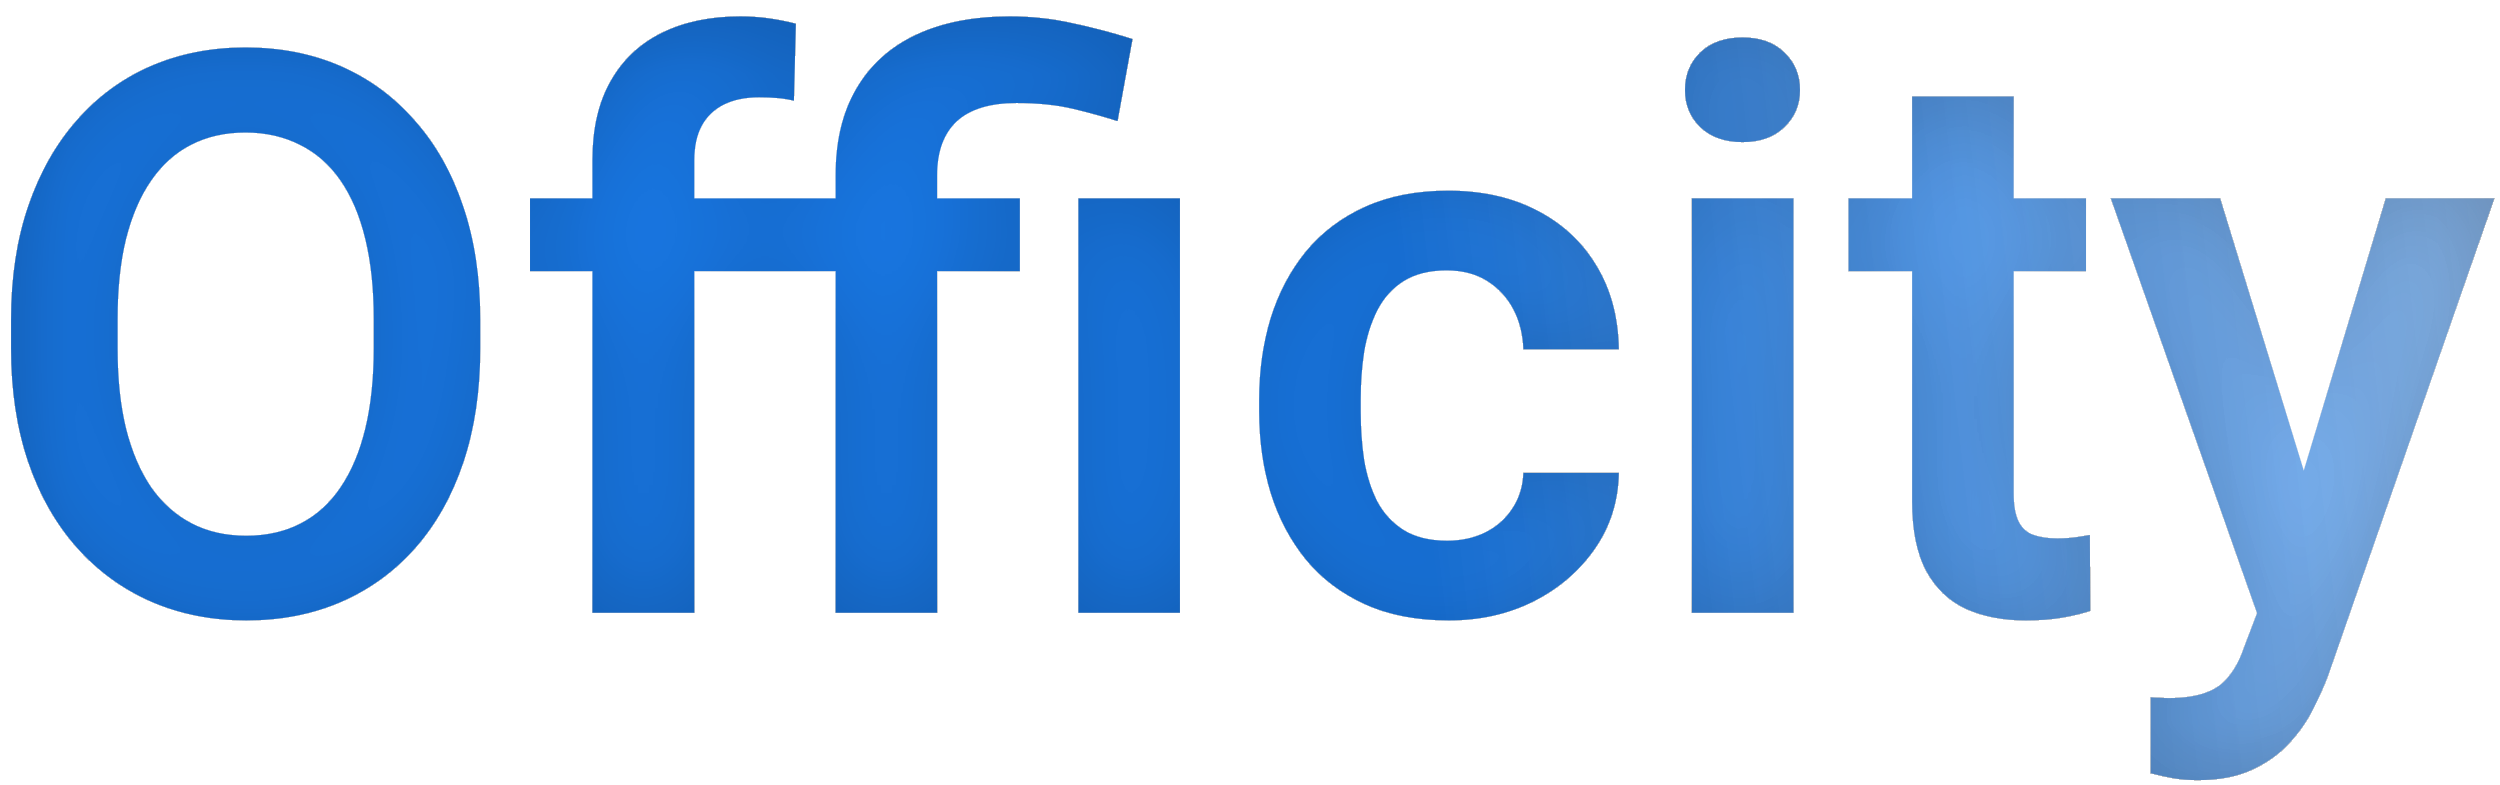
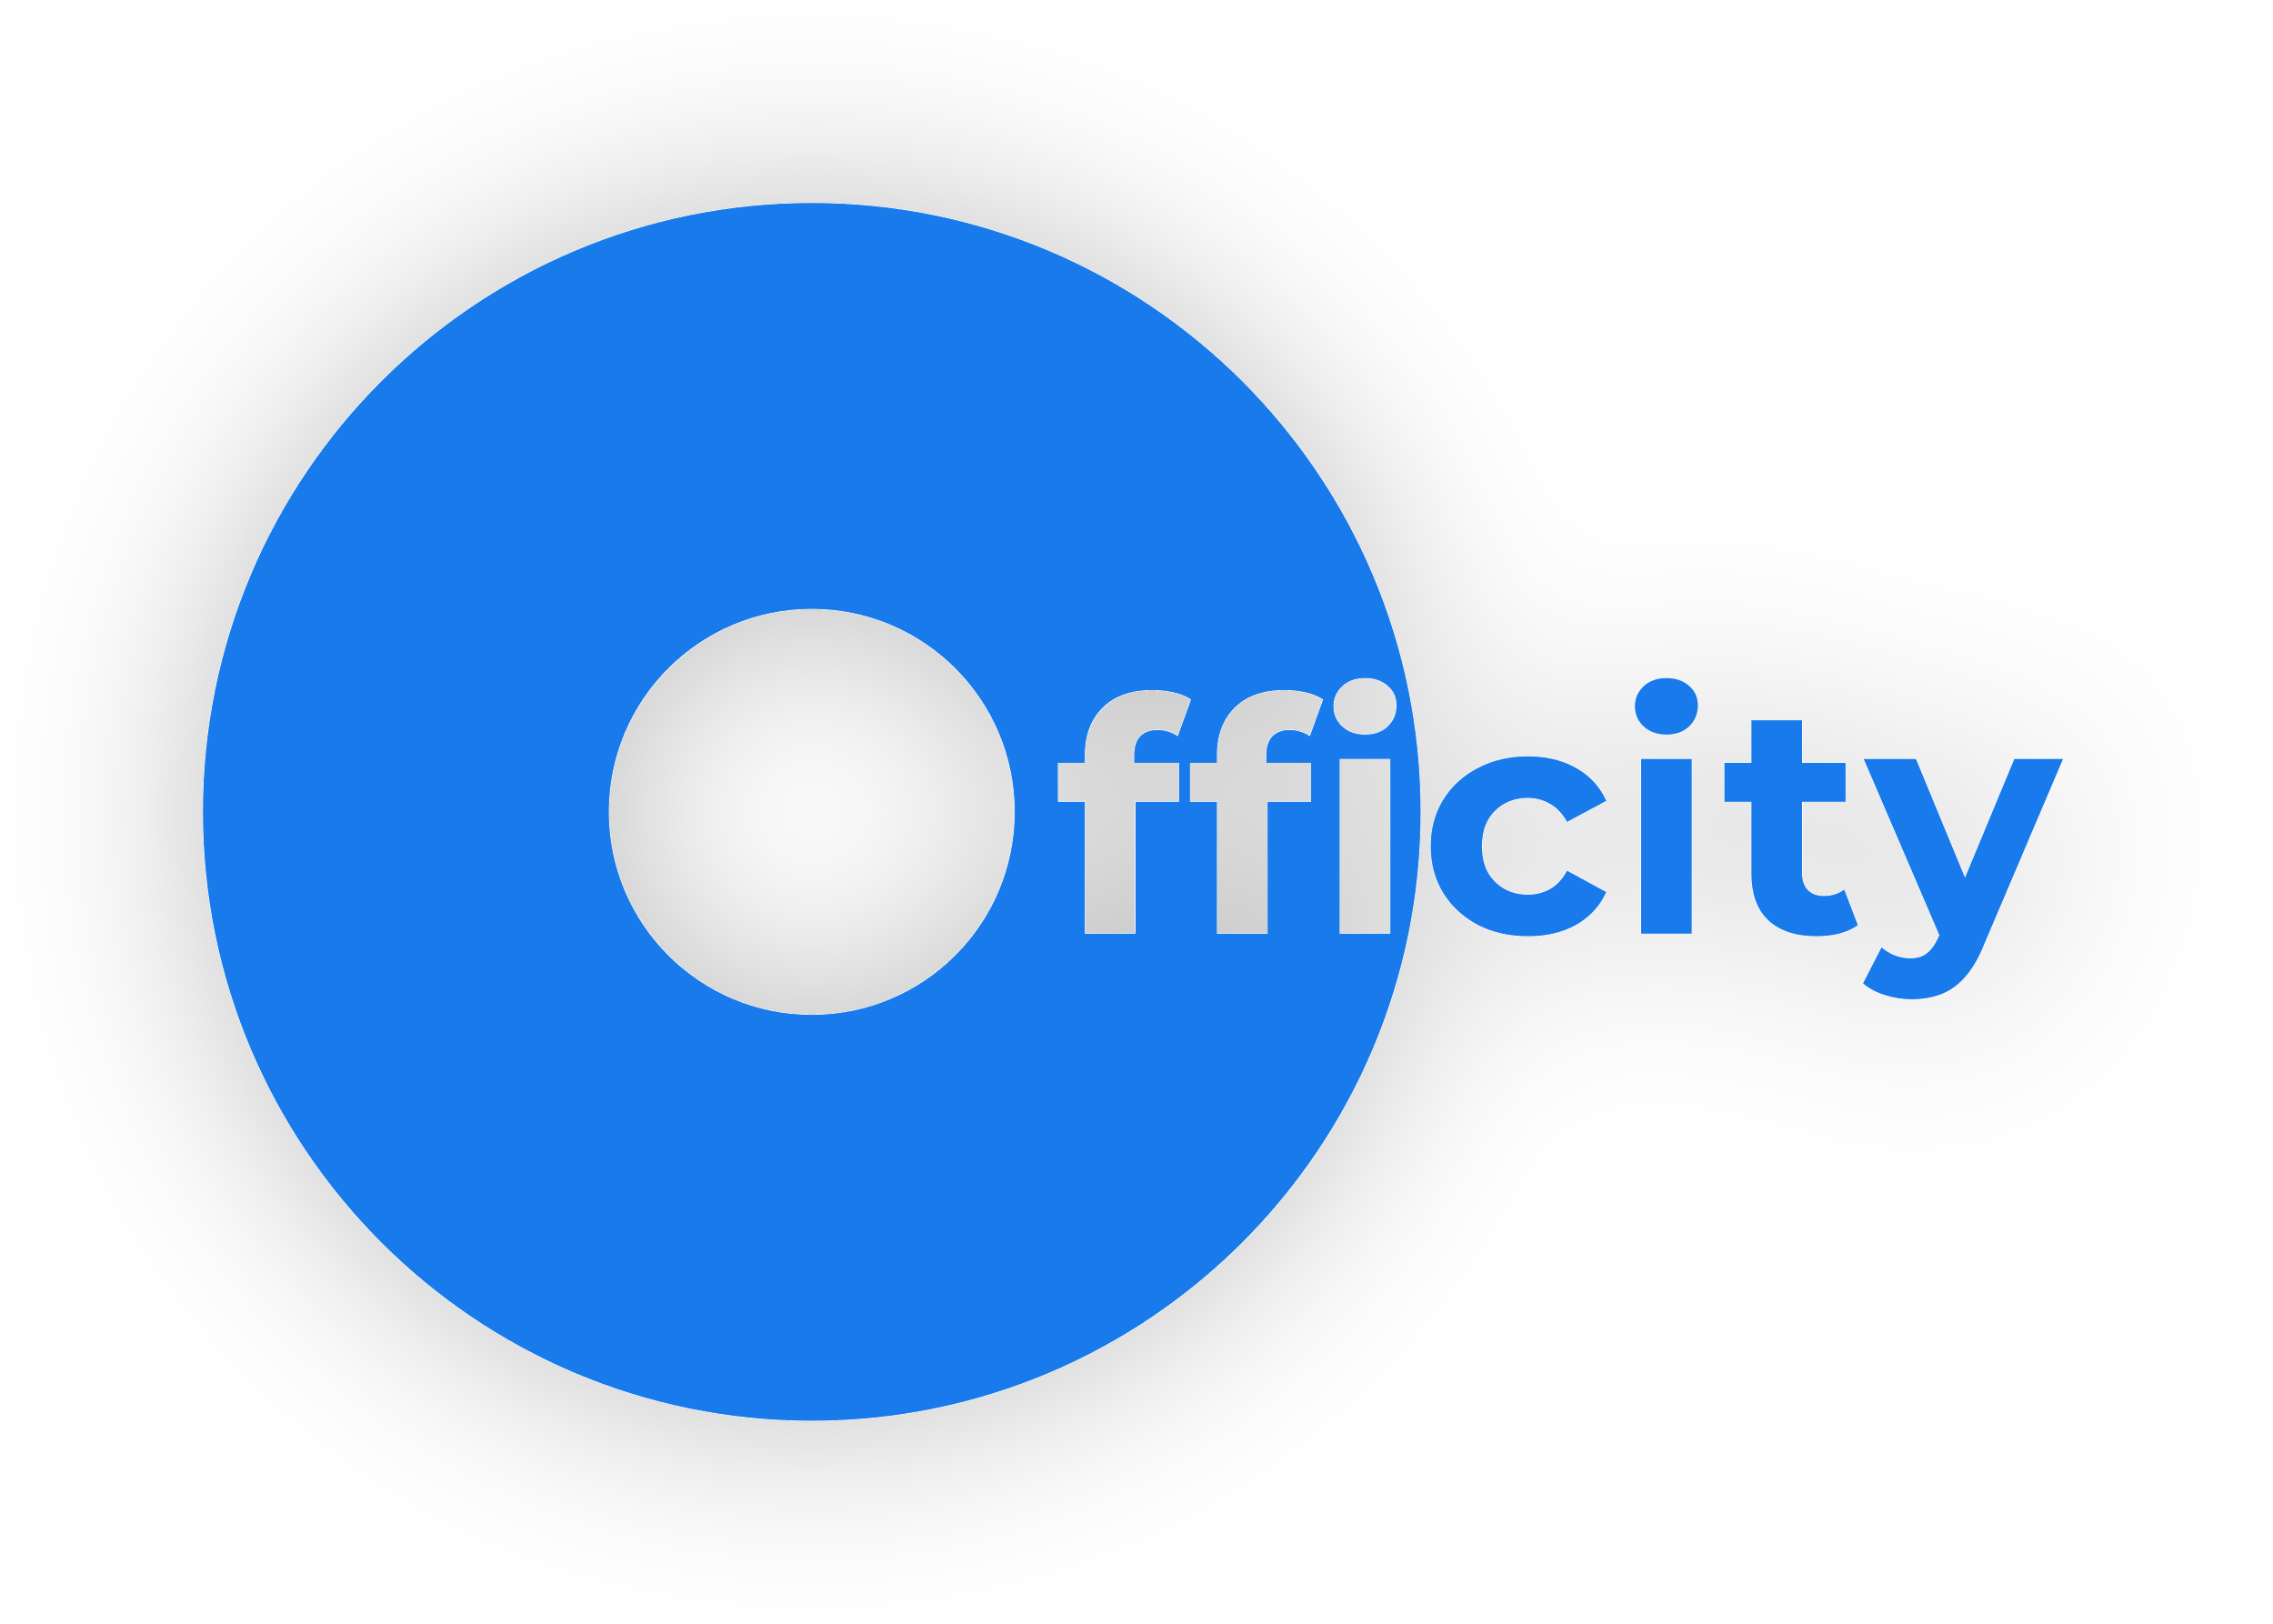
- <svg xmlns="http://www.w3.org/2000/svg" width="102" height="32" viewBox="0 0 102 32" fill="none">
-   <g filter="url(#filter0_i_947_4274)">
-     <path d="M19.594 13.047V14.219C19.594 15.938 19.365 17.484 18.906 18.859C18.448 20.224 17.797 21.385 16.953 22.344C16.109 23.302 15.104 24.037 13.938 24.547C12.771 25.057 11.474 25.312 10.047 25.312C8.641 25.312 7.349 25.057 6.172 24.547C5.005 24.037 3.995 23.302 3.141 22.344C2.286 21.385 1.625 20.224 1.156 18.859C0.688 17.484 0.453 15.938 0.453 14.219V13.047C0.453 11.318 0.688 9.771 1.156 8.406C1.625 7.042 2.281 5.88 3.125 4.922C3.969 3.953 4.974 3.214 6.141 2.703C7.318 2.193 8.609 1.938 10.016 1.938C11.443 1.938 12.74 2.193 13.906 2.703C15.073 3.214 16.078 3.953 16.922 4.922C17.776 5.88 18.432 7.042 18.891 8.406C19.359 9.771 19.594 11.318 19.594 13.047ZM15.25 14.219V13.016C15.25 11.776 15.135 10.688 14.906 9.75C14.677 8.802 14.338 8.005 13.891 7.359C13.443 6.714 12.891 6.229 12.234 5.906C11.578 5.573 10.838 5.406 10.016 5.406C9.182 5.406 8.443 5.573 7.797 5.906C7.161 6.229 6.62 6.714 6.172 7.359C5.724 8.005 5.38 8.802 5.141 9.75C4.911 10.688 4.797 11.776 4.797 13.016V14.219C4.797 15.448 4.911 16.537 5.141 17.484C5.38 18.432 5.724 19.234 6.172 19.891C6.63 20.537 7.182 21.026 7.828 21.359C8.474 21.693 9.214 21.859 10.047 21.859C10.88 21.859 11.62 21.693 12.266 21.359C12.912 21.026 13.453 20.537 13.891 19.891C14.338 19.234 14.677 18.432 14.906 17.484C15.135 16.537 15.25 15.448 15.25 14.219ZM28.328 25H24.172V6.531C24.172 5.26 24.417 4.193 24.906 3.328C25.396 2.453 26.094 1.792 27 1.344C27.906 0.896 28.974 0.672 30.203 0.672C30.609 0.672 30.995 0.698 31.359 0.75C31.734 0.802 32.104 0.875 32.469 0.969L32.391 4.109C32.193 4.057 31.974 4.021 31.734 4C31.505 3.979 31.25 3.969 30.969 3.969C30.406 3.969 29.927 4.068 29.531 4.266C29.135 4.464 28.833 4.755 28.625 5.141C28.427 5.516 28.328 5.979 28.328 6.531V25ZM31.828 8.094V11.062H21.625V8.094H31.828ZM38.234 25H34.094V7.156C34.094 5.76 34.375 4.583 34.938 3.625C35.5 2.656 36.312 1.922 37.375 1.422C38.438 0.922 39.714 0.672 41.203 0.672C42.068 0.672 42.901 0.76 43.703 0.938C44.505 1.104 45.339 1.323 46.203 1.594L45.594 4.938C45.042 4.76 44.438 4.594 43.781 4.438C43.125 4.281 42.354 4.203 41.469 4.203C40.385 4.203 39.573 4.453 39.031 4.953C38.5 5.453 38.234 6.188 38.234 7.156V25ZM41.609 8.094V11.062H31.531V8.094H41.609ZM48.141 8.094V25H44V8.094H48.141ZM59.047 22.062C59.63 22.062 60.151 21.948 60.609 21.719C61.068 21.49 61.432 21.167 61.703 20.75C61.984 20.333 62.135 19.849 62.156 19.297H66.047C66.026 20.443 65.703 21.469 65.078 22.375C64.453 23.281 63.62 24 62.578 24.531C61.547 25.052 60.391 25.312 59.109 25.312C57.807 25.312 56.672 25.094 55.703 24.656C54.734 24.219 53.927 23.609 53.281 22.828C52.646 22.047 52.167 21.141 51.844 20.109C51.531 19.078 51.375 17.974 51.375 16.797V16.297C51.375 15.12 51.531 14.016 51.844 12.984C52.167 11.953 52.646 11.047 53.281 10.266C53.927 9.484 54.734 8.875 55.703 8.438C56.672 8 57.802 7.781 59.094 7.781C60.458 7.781 61.656 8.047 62.688 8.578C63.729 9.109 64.542 9.859 65.125 10.828C65.719 11.797 66.026 12.938 66.047 14.25H62.156C62.135 13.646 62 13.104 61.75 12.625C61.5 12.146 61.146 11.76 60.688 11.469C60.229 11.177 59.672 11.031 59.016 11.031C58.318 11.031 57.734 11.177 57.266 11.469C56.807 11.76 56.448 12.162 56.188 12.672C55.938 13.172 55.76 13.734 55.656 14.359C55.562 14.974 55.516 15.62 55.516 16.297V16.797C55.516 17.484 55.562 18.141 55.656 18.766C55.76 19.391 55.938 19.953 56.188 20.453C56.448 20.943 56.807 21.333 57.266 21.625C57.734 21.917 58.328 22.062 59.047 22.062ZM73.172 8.094V25H69.031V8.094H73.172ZM68.75 3.672C68.75 3.057 68.958 2.547 69.375 2.141C69.802 1.734 70.375 1.531 71.094 1.531C71.812 1.531 72.38 1.734 72.797 2.141C73.224 2.547 73.438 3.057 73.438 3.672C73.438 4.276 73.224 4.781 72.797 5.188C72.38 5.594 71.812 5.797 71.094 5.797C70.375 5.797 69.802 5.594 69.375 5.188C68.958 4.781 68.75 4.276 68.75 3.672ZM85.109 8.094V11.062H75.422V8.094H85.109ZM78.016 3.938H82.156V20.125C82.156 20.625 82.224 21.01 82.359 21.281C82.495 21.552 82.698 21.734 82.969 21.828C83.24 21.922 83.562 21.969 83.938 21.969C84.208 21.969 84.458 21.953 84.688 21.922C84.917 21.891 85.109 21.859 85.266 21.828L85.281 24.922C84.938 25.037 84.547 25.13 84.109 25.203C83.682 25.276 83.198 25.312 82.656 25.312C81.729 25.312 80.917 25.156 80.219 24.844C79.521 24.521 78.979 24.005 78.594 23.297C78.208 22.578 78.016 21.63 78.016 20.453V3.938ZM92.812 23.125L97.344 8.094H101.766L94.984 27.562C94.828 27.979 94.625 28.432 94.375 28.922C94.135 29.412 93.812 29.875 93.406 30.312C93 30.76 92.49 31.125 91.875 31.406C91.271 31.688 90.537 31.828 89.672 31.828C89.297 31.828 88.963 31.802 88.672 31.75C88.38 31.698 88.073 31.63 87.75 31.547V28.453C87.854 28.463 87.974 28.469 88.109 28.469C88.255 28.479 88.38 28.484 88.484 28.484C89.088 28.484 89.588 28.412 89.984 28.266C90.38 28.13 90.698 27.906 90.938 27.594C91.188 27.292 91.396 26.896 91.562 26.406L92.812 23.125ZM90.578 8.094L94.406 20.547L95.078 24.906L92.234 25.422L86.125 8.094H90.578Z" fill="url(#paint0_linear_947_4274)" />
+ <svg xmlns="http://www.w3.org/2000/svg" width="112" height="80" viewBox="0 0 112 80" fill="none">
+   <g filter="url(#filter0_d_1560_5172)">
+     <path fill-rule="evenodd" clip-rule="evenodd" d="M50 40C50 45.523 45.523 50 40 50C34.477 50 30 45.523 30 40C30 34.477 34.477 30 40 30C45.523 30 50 34.477 50 40ZM70 40C70 56.569 56.569 70 40 70C23.431 70 10 56.569 10 40C10 23.431 23.431 10 40 10C56.569 10 70 23.431 70 40ZM53.456 39.504V46H55.952V39.504H58.096V37.584H55.888V37.216C55.888 36.8 55.984 36.491 56.176 36.288C56.379 36.075 56.661 35.968 57.024 35.968C57.216 35.968 57.397 35.995 57.568 36.048C57.739 36.101 57.893 36.176 58.032 36.272L58.688 34.464C58.453 34.304 58.165 34.187 57.824 34.112C57.493 34.037 57.147 34 56.784 34C55.717 34 54.896 34.293 54.32 34.88C53.744 35.456 53.456 36.229 53.456 37.2V37.584H52.128V39.504H53.456ZM59.964 39.504V46H62.459V39.504H64.603V37.584H62.395V37.216C62.395 36.8 62.492 36.491 62.684 36.288C62.886 36.075 63.169 35.968 63.532 35.968C63.724 35.968 63.905 35.995 64.076 36.048C64.246 36.101 64.401 36.176 64.54 36.272L65.195 34.464C64.961 34.304 64.673 34.187 64.332 34.112C64.001 34.037 63.654 34 63.291 34C62.225 34 61.404 34.293 60.828 34.88C60.252 35.456 59.964 36.229 59.964 37.2V37.584H58.636V39.504H59.964ZM66.011 37.392V46H68.507V37.392H66.011ZM66.139 35.792C66.427 36.059 66.801 36.192 67.26 36.192C67.729 36.192 68.102 36.059 68.379 35.792C68.668 35.515 68.811 35.168 68.811 34.752C68.811 34.357 68.668 34.037 68.379 33.792C68.091 33.536 67.718 33.408 67.26 33.408C66.801 33.408 66.427 33.541 66.139 33.808C65.852 34.075 65.707 34.405 65.707 34.8C65.707 35.195 65.852 35.525 66.139 35.792ZM72.816 45.568C73.541 45.941 74.368 46.128 75.296 46.128C76.202 46.128 76.992 45.941 77.664 45.568C78.336 45.184 78.832 44.645 79.152 43.952L77.216 42.896C76.992 43.312 76.709 43.616 76.368 43.808C76.037 43.989 75.674 44.08 75.28 44.08C74.853 44.08 74.469 43.984 74.128 43.792C73.786 43.6 73.514 43.328 73.312 42.976C73.12 42.624 73.024 42.197 73.024 41.696C73.024 41.195 73.12 40.768 73.312 40.416C73.514 40.064 73.786 39.792 74.128 39.6C74.469 39.408 74.853 39.312 75.28 39.312C75.674 39.312 76.037 39.408 76.368 39.6C76.709 39.792 76.992 40.091 77.216 40.496L79.152 39.456C78.832 38.752 78.336 38.213 77.664 37.84C76.992 37.456 76.202 37.264 75.296 37.264C74.368 37.264 73.541 37.456 72.816 37.84C72.09 38.213 71.52 38.736 71.104 39.408C70.698 40.069 70.496 40.832 70.496 41.696C70.496 42.549 70.698 43.312 71.104 43.984C71.52 44.656 72.09 45.184 72.816 45.568ZM80.99 35.792C81.278 36.059 81.651 36.192 82.11 36.192C82.579 36.192 82.953 36.059 83.23 35.792C83.518 35.515 83.662 35.168 83.662 34.752C83.662 34.357 83.518 34.037 83.23 33.792C82.942 33.536 82.569 33.408 82.11 33.408C81.651 33.408 81.278 33.541 80.99 33.808C80.702 34.075 80.558 34.405 80.558 34.8C80.558 35.195 80.702 35.525 80.99 35.792ZM87.147 45.36C87.712 45.872 88.501 46.128 89.514 46.128C89.898 46.128 90.266 46.085 90.618 46C90.981 45.904 91.29 45.765 91.546 45.584L90.874 43.824C90.597 44.037 90.261 44.144 89.867 44.144C89.536 44.144 89.275 44.048 89.082 43.856C88.891 43.653 88.794 43.371 88.794 43.008V39.504H90.939V37.584H88.794V35.488H86.299V37.584H84.971V39.504H86.299V43.04C86.299 44.064 86.581 44.837 87.147 45.36ZM80.862 37.392V46H83.358V37.392H80.862ZM92.871 49.024C93.309 49.163 93.751 49.232 94.199 49.232C94.722 49.232 95.197 49.152 95.623 48.992C96.061 48.832 96.455 48.555 96.807 48.16C97.17 47.765 97.49 47.221 97.767 46.528L101.655 37.392H99.255L96.824 43.238L94.407 37.392H91.831L95.558 46.072L95.527 46.144C95.357 46.528 95.165 46.8 94.951 46.96C94.749 47.131 94.471 47.216 94.119 47.216C93.874 47.216 93.623 47.168 93.367 47.072C93.122 46.976 92.903 46.843 92.711 46.672L91.799 48.448C92.077 48.693 92.434 48.885 92.871 49.024Z" fill="#197BEB" />
  </g>
  <defs>
-     <filter id="filter0_i_947_4274" x="0.453" y="0.672" width="101.312" height="31.156" filterUnits="userSpaceOnUse" color-interpolation-filters="sRGB">
+     <filter id="filter0_d_1560_5172" x="0" y="0" width="111.655" height="80" filterUnits="userSpaceOnUse" color-interpolation-filters="sRGB">
      <feFlood flood-opacity="0" result="BackgroundImageFix" />
-       <feBlend mode="normal" in="SourceGraphic" in2="BackgroundImageFix" result="shape" />
      <feColorMatrix in="SourceAlpha" type="matrix" values="0 0 0 0 0 0 0 0 0 0 0 0 0 0 0 0 0 0 127 0" result="hardAlpha" />
      <feOffset />
-       <feGaussianBlur stdDeviation="2.5" />
-       <feComposite in2="hardAlpha" operator="arithmetic" k2="-1" k3="1" />
+       <feGaussianBlur stdDeviation="5" />
+       <feComposite in2="hardAlpha" operator="out" />
      <feColorMatrix type="matrix" values="0 0 0 0 0 0 0 0 0 0 0 0 0 0 0 0 0 0 0.25 0" />
-       <feBlend mode="normal" in2="shape" result="effect1_innerShadow_947_4274" />
+       <feBlend mode="normal" in2="BackgroundImageFix" result="effect1_dropShadow_1560_5172" />
+       <feBlend mode="normal" in="SourceGraphic" in2="effect1_dropShadow_1560_5172" result="shape" />
    </filter>
-     <linearGradient id="paint0_linear_947_4274" x1="171.327" y1="-1" x2="-1.043" y2="18.622" gradientUnits="userSpaceOnUse">
-       <stop stop-color="white" stop-opacity="0.5" />
-       <stop offset="0.663" stop-color="#197BEB" />
-     </linearGradient>
  </defs>
</svg>
